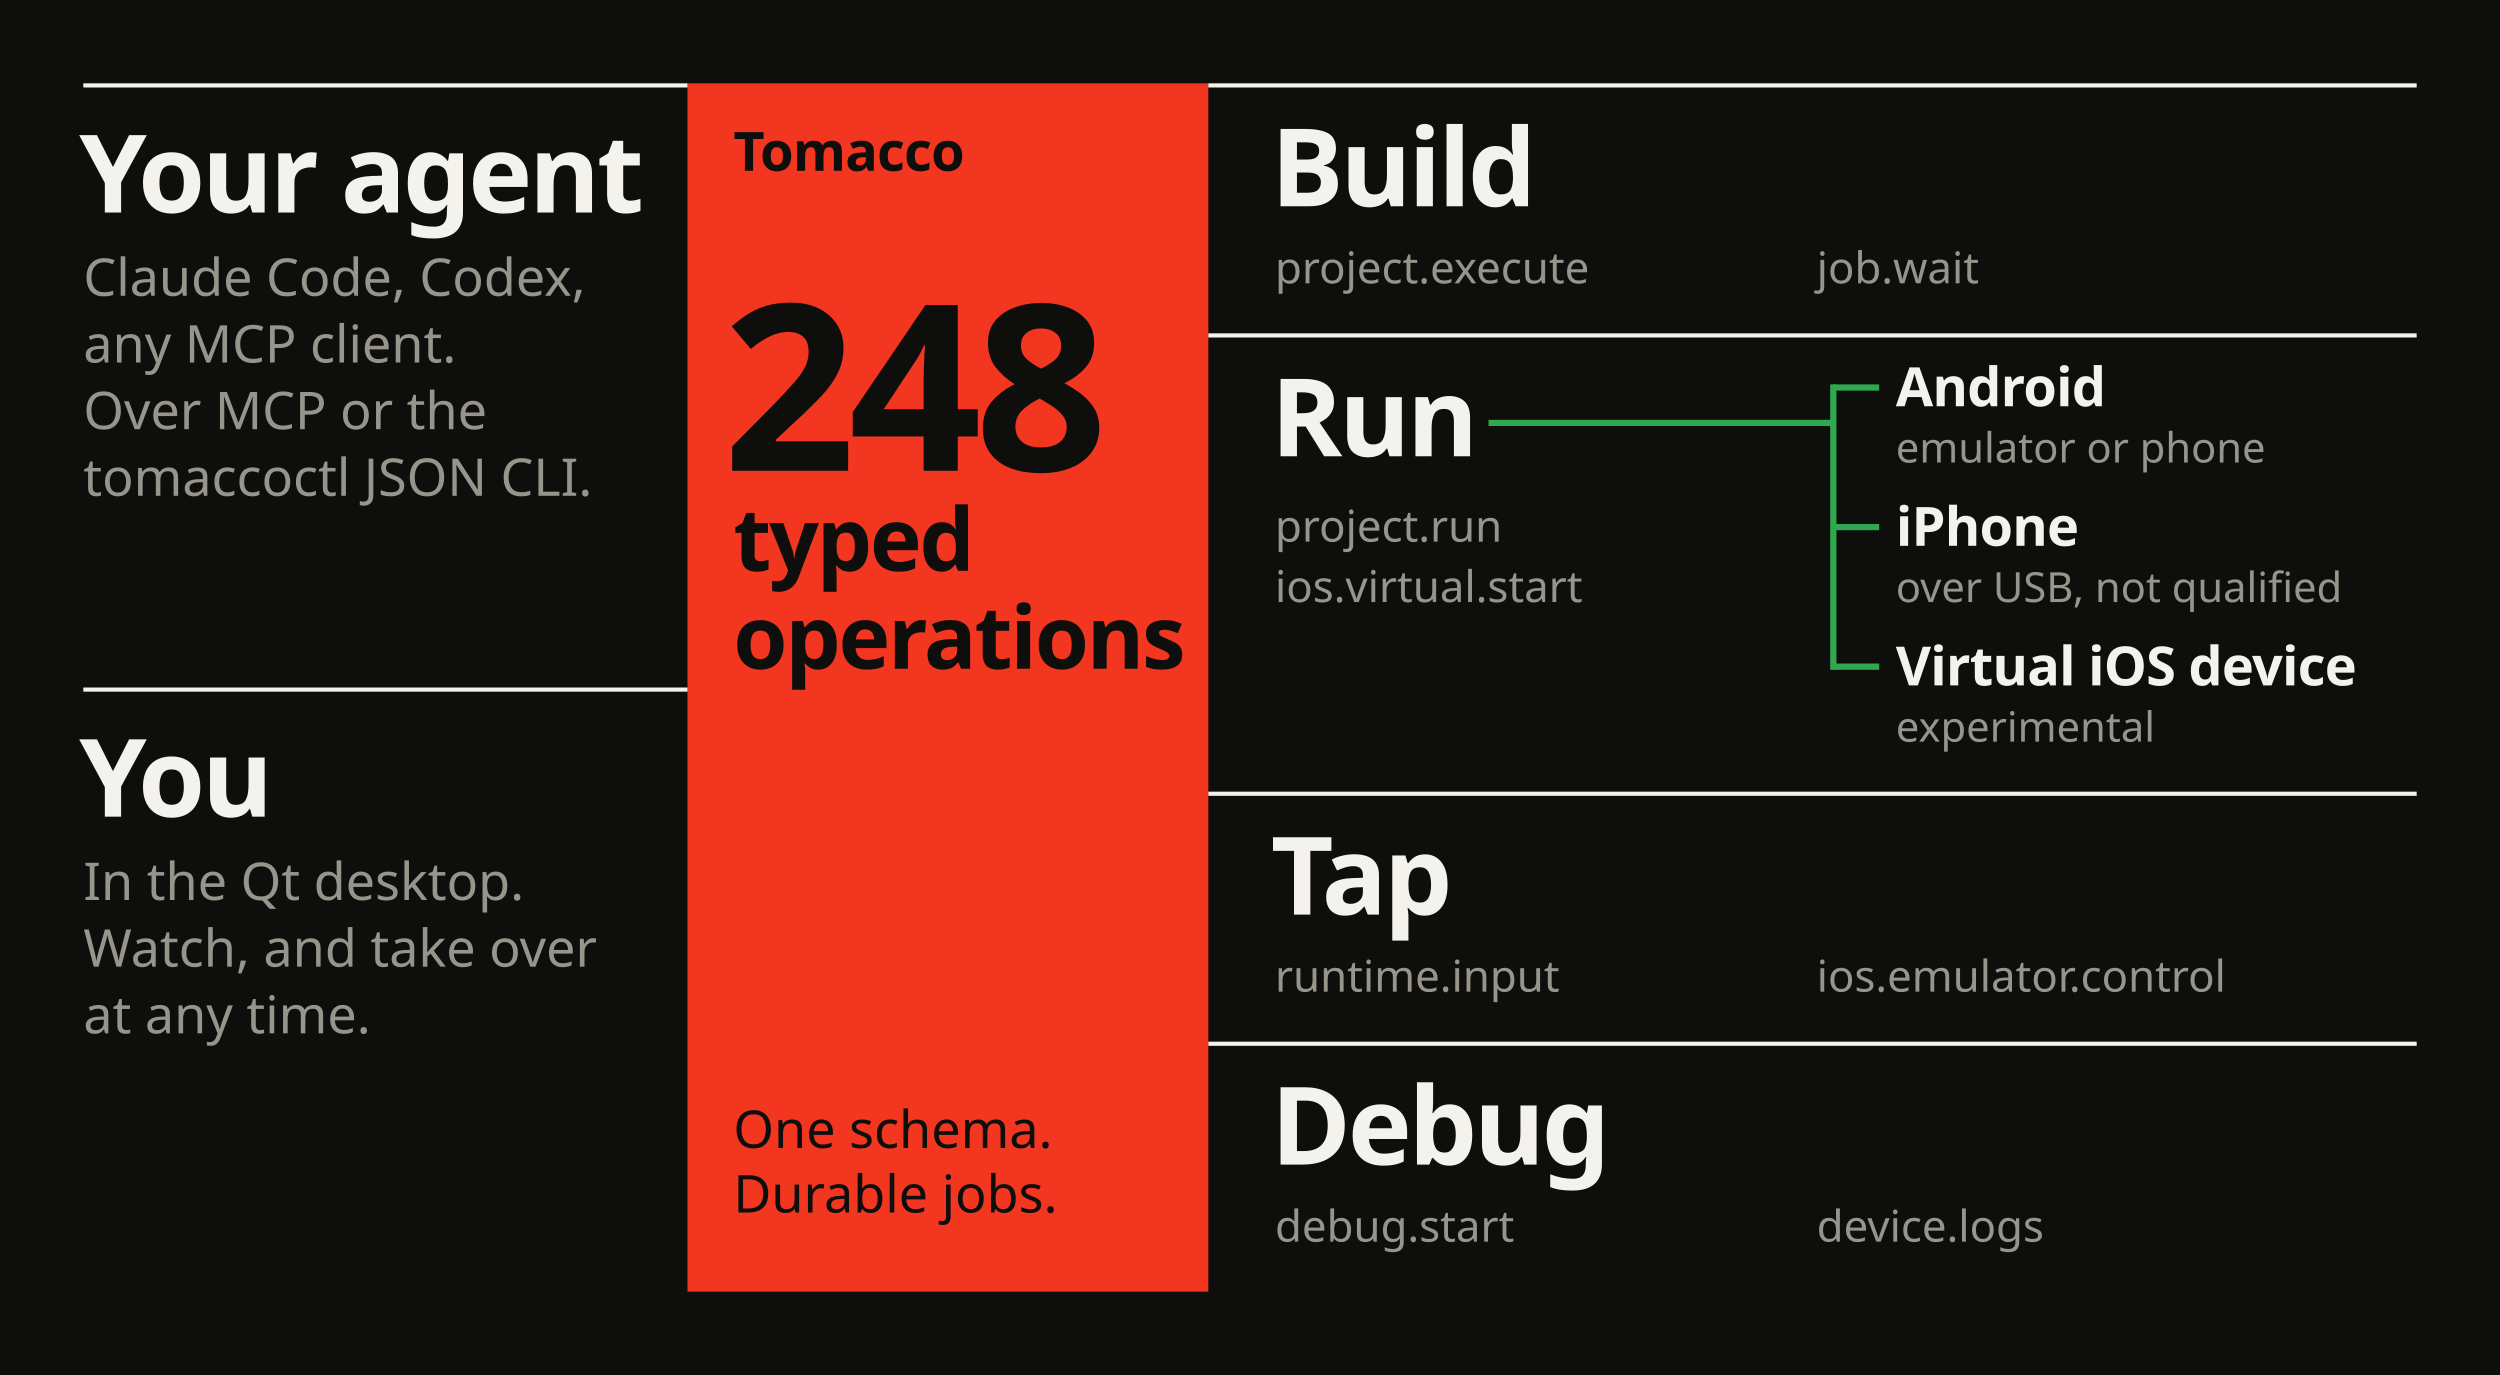
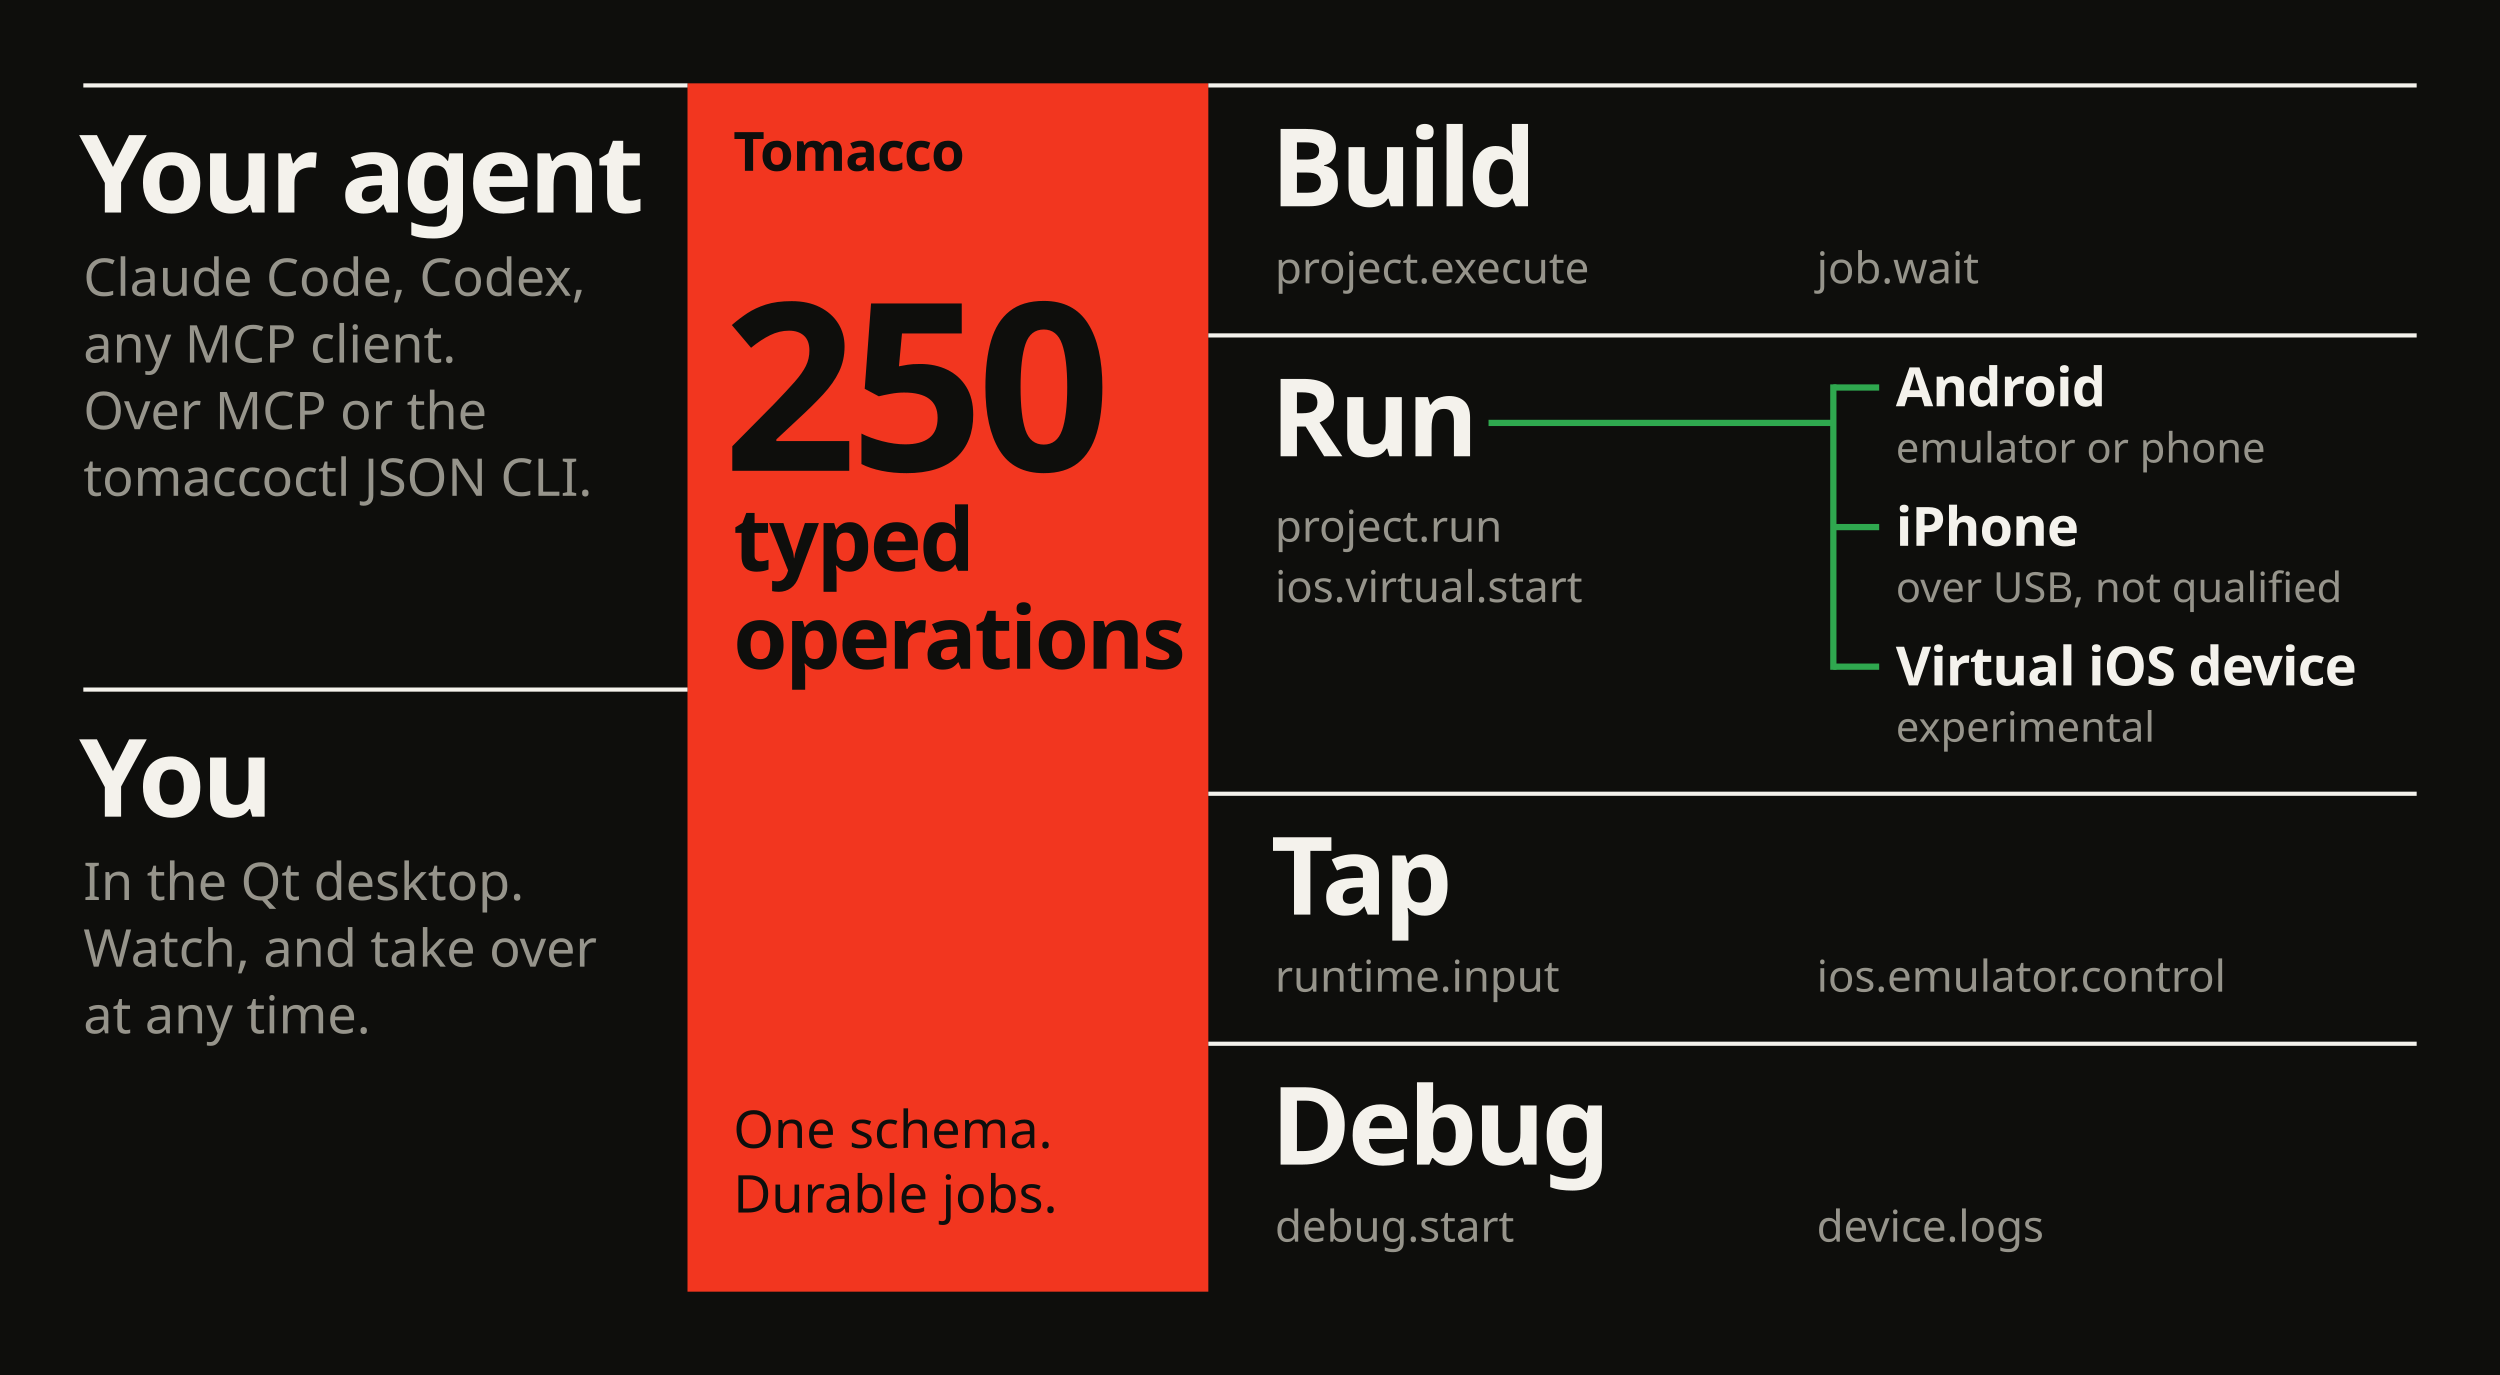
<svg xmlns="http://www.w3.org/2000/svg" width="2400" height="1320" viewBox="0 0 2400 1320">
  <rect width="2400" height="1320" fill="#0E0E0C" />
  <rect x="660" y="80" width="500" height="1160" fill="#F2361F" />
  <text x="704" y="164" font-family="Adwaita Sans" font-size="52" font-weight="700" fill="#0E0E0C" text-anchor="start" letter-spacing="-0.78">Tomacco</text>
-   <text x="694" y="452" font-family="Adwaita Sans" font-size="223" font-weight="800" fill="#0E0E0C" text-anchor="start" letter-spacing="-6.69">248</text>
+   <text x="694" y="452" font-family="Adwaita Sans" font-size="225" font-weight="800" fill="#0E0E0C" text-anchor="start" letter-spacing="-6.75">250</text>
  <text x="704" y="548" font-family="Adwaita Sans" font-size="84" font-weight="700" fill="#0E0E0C" text-anchor="start" letter-spacing="-2.10">typed</text>
  <text x="704" y="642" font-family="Adwaita Sans" font-size="84" font-weight="700" fill="#0E0E0C" text-anchor="start" letter-spacing="-2.10">operations</text>
  <text x="704" y="1102" font-family="Adwaita Sans" font-size="50" font-weight="500" fill="#0E0E0C" text-anchor="start" letter-spacing="0.00">One schema.</text>
  <text x="704" y="1164" font-family="Adwaita Sans" font-size="50" font-weight="500" fill="#0E0E0C" text-anchor="start" letter-spacing="0.00">Durable jobs.</text>
  <polyline points="80,82 660,82" fill="none" stroke="#F4F2EC" stroke-width="4" stroke-linecap="butt" stroke-linejoin="miter" />
  <text x="76" y="204" font-family="Adwaita Sans" font-size="104" font-weight="700" fill="#F4F2EC" text-anchor="start" letter-spacing="-3.12">Your agent</text>
  <text x="80" y="284" font-family="Adwaita Sans" font-size="50" font-weight="400" fill="#96948B" text-anchor="start" letter-spacing="0.00">Claude Code, Codex,</text>
  <text x="80" y="348" font-family="Adwaita Sans" font-size="50" font-weight="400" fill="#96948B" text-anchor="start" letter-spacing="0.00">any MCP client.</text>
  <text x="80" y="412" font-family="Adwaita Sans" font-size="50" font-weight="400" fill="#96948B" text-anchor="start" letter-spacing="0.00">Over MCP or the</text>
  <text x="80" y="476" font-family="Adwaita Sans" font-size="50" font-weight="400" fill="#96948B" text-anchor="start" letter-spacing="0.00">tomaccoctl JSON CLI.</text>
  <polyline points="80,662 660,662" fill="none" stroke="#F4F2EC" stroke-width="4" stroke-linecap="butt" stroke-linejoin="miter" />
  <text x="76" y="784" font-family="Adwaita Sans" font-size="104" font-weight="700" fill="#F4F2EC" text-anchor="start" letter-spacing="-3.12">You</text>
  <text x="80" y="864" font-family="Adwaita Sans" font-size="50" font-weight="400" fill="#96948B" text-anchor="start" letter-spacing="0.00">In the Qt desktop.</text>
  <text x="80" y="928" font-family="Adwaita Sans" font-size="50" font-weight="400" fill="#96948B" text-anchor="start" letter-spacing="0.00">Watch, and take over</text>
  <text x="80" y="992" font-family="Adwaita Sans" font-size="50" font-weight="400" fill="#96948B" text-anchor="start" letter-spacing="0.00">at any time.</text>
  <polyline points="1160,82 2320,82" fill="none" stroke="#F4F2EC" stroke-width="4" stroke-linecap="butt" stroke-linejoin="miter" />
  <text x="1220" y="198" font-family="Adwaita Sans" font-size="104" font-weight="700" fill="#F4F2EC" text-anchor="start" letter-spacing="-3.12">Build</text>
  <text x="1224" y="272" font-family="JetBrainsMono Nerd Font" font-size="42" font-weight="400" fill="#96948B" text-anchor="start" xml:space="preserve">project.execute</text>
  <text x="1744" y="272" font-family="JetBrainsMono Nerd Font" font-size="42" font-weight="400" fill="#96948B" text-anchor="start" xml:space="preserve">job.wait</text>
  <polyline points="1160,322 2320,322" fill="none" stroke="#F4F2EC" stroke-width="4" stroke-linecap="butt" stroke-linejoin="miter" />
  <text x="1220" y="438" font-family="Adwaita Sans" font-size="104" font-weight="700" fill="#F4F2EC" text-anchor="start" letter-spacing="-3.12">Run</text>
  <text x="1224" y="520" font-family="JetBrainsMono Nerd Font" font-size="42" font-weight="400" fill="#96948B" text-anchor="start" xml:space="preserve">project.run</text>
  <text x="1224" y="578" font-family="JetBrainsMono Nerd Font" font-size="42" font-weight="400" fill="#96948B" text-anchor="start" xml:space="preserve">ios.virtual.start</text>
  <polyline points="1160,762 2320,762" fill="none" stroke="#F4F2EC" stroke-width="4" stroke-linecap="butt" stroke-linejoin="miter" />
  <text x="1220" y="878" font-family="Adwaita Sans" font-size="104" font-weight="700" fill="#F4F2EC" text-anchor="start" letter-spacing="-3.12">Tap</text>
  <text x="1224" y="952" font-family="JetBrainsMono Nerd Font" font-size="42" font-weight="400" fill="#96948B" text-anchor="start" xml:space="preserve">runtime.input</text>
  <text x="1744" y="952" font-family="JetBrainsMono Nerd Font" font-size="42" font-weight="400" fill="#96948B" text-anchor="start" xml:space="preserve">ios.emulator.control</text>
  <polyline points="1160,1002 2320,1002" fill="none" stroke="#F4F2EC" stroke-width="4" stroke-linecap="butt" stroke-linejoin="miter" />
  <text x="1220" y="1118" font-family="Adwaita Sans" font-size="104" font-weight="700" fill="#F4F2EC" text-anchor="start" letter-spacing="-3.12">Debug</text>
  <text x="1224" y="1192" font-family="JetBrainsMono Nerd Font" font-size="42" font-weight="400" fill="#96948B" text-anchor="start" xml:space="preserve">debug.start</text>
  <text x="1744" y="1192" font-family="JetBrainsMono Nerd Font" font-size="42" font-weight="400" fill="#96948B" text-anchor="start" xml:space="preserve">device.logs</text>
  <polyline points="1760,372 1804,372" fill="none" stroke="#2FA84F" stroke-width="6" stroke-linecap="butt" stroke-linejoin="miter" />
  <text x="1820" y="390" font-family="Adwaita Sans" font-size="52" font-weight="600" fill="#F4F2EC" text-anchor="start" letter-spacing="-0.78">Android</text>
  <text x="1820" y="444" font-family="Adwaita Sans" font-size="40" font-weight="400" fill="#96948B" text-anchor="start" letter-spacing="0.00">emulator or phone</text>
  <polyline points="1760,506 1804,506" fill="none" stroke="#2FA84F" stroke-width="6" stroke-linecap="butt" stroke-linejoin="miter" />
  <text x="1820" y="524" font-family="Adwaita Sans" font-size="52" font-weight="600" fill="#F4F2EC" text-anchor="start" letter-spacing="-0.78">iPhone</text>
  <text x="1820" y="578" font-family="Adwaita Sans" font-size="40" font-weight="400" fill="#96948B" text-anchor="start" letter-spacing="0.00">over USB, not qualified</text>
  <polyline points="1760,640 1804,640" fill="none" stroke="#2FA84F" stroke-width="6" stroke-linecap="butt" stroke-linejoin="miter" />
  <text x="1820" y="658" font-family="Adwaita Sans" font-size="52" font-weight="600" fill="#F4F2EC" text-anchor="start" letter-spacing="-0.78">Virtual iOS device</text>
  <text x="1820" y="712" font-family="Adwaita Sans" font-size="40" font-weight="400" fill="#96948B" text-anchor="start" letter-spacing="0.00">experimental</text>
  <polyline points="1760,369 1760,643" fill="none" stroke="#2FA84F" stroke-width="6" stroke-linecap="butt" stroke-linejoin="miter" />
  <polyline points="1429,406 1760,406" fill="none" stroke="#2FA84F" stroke-width="6" stroke-linecap="butt" stroke-linejoin="miter" />
</svg>
